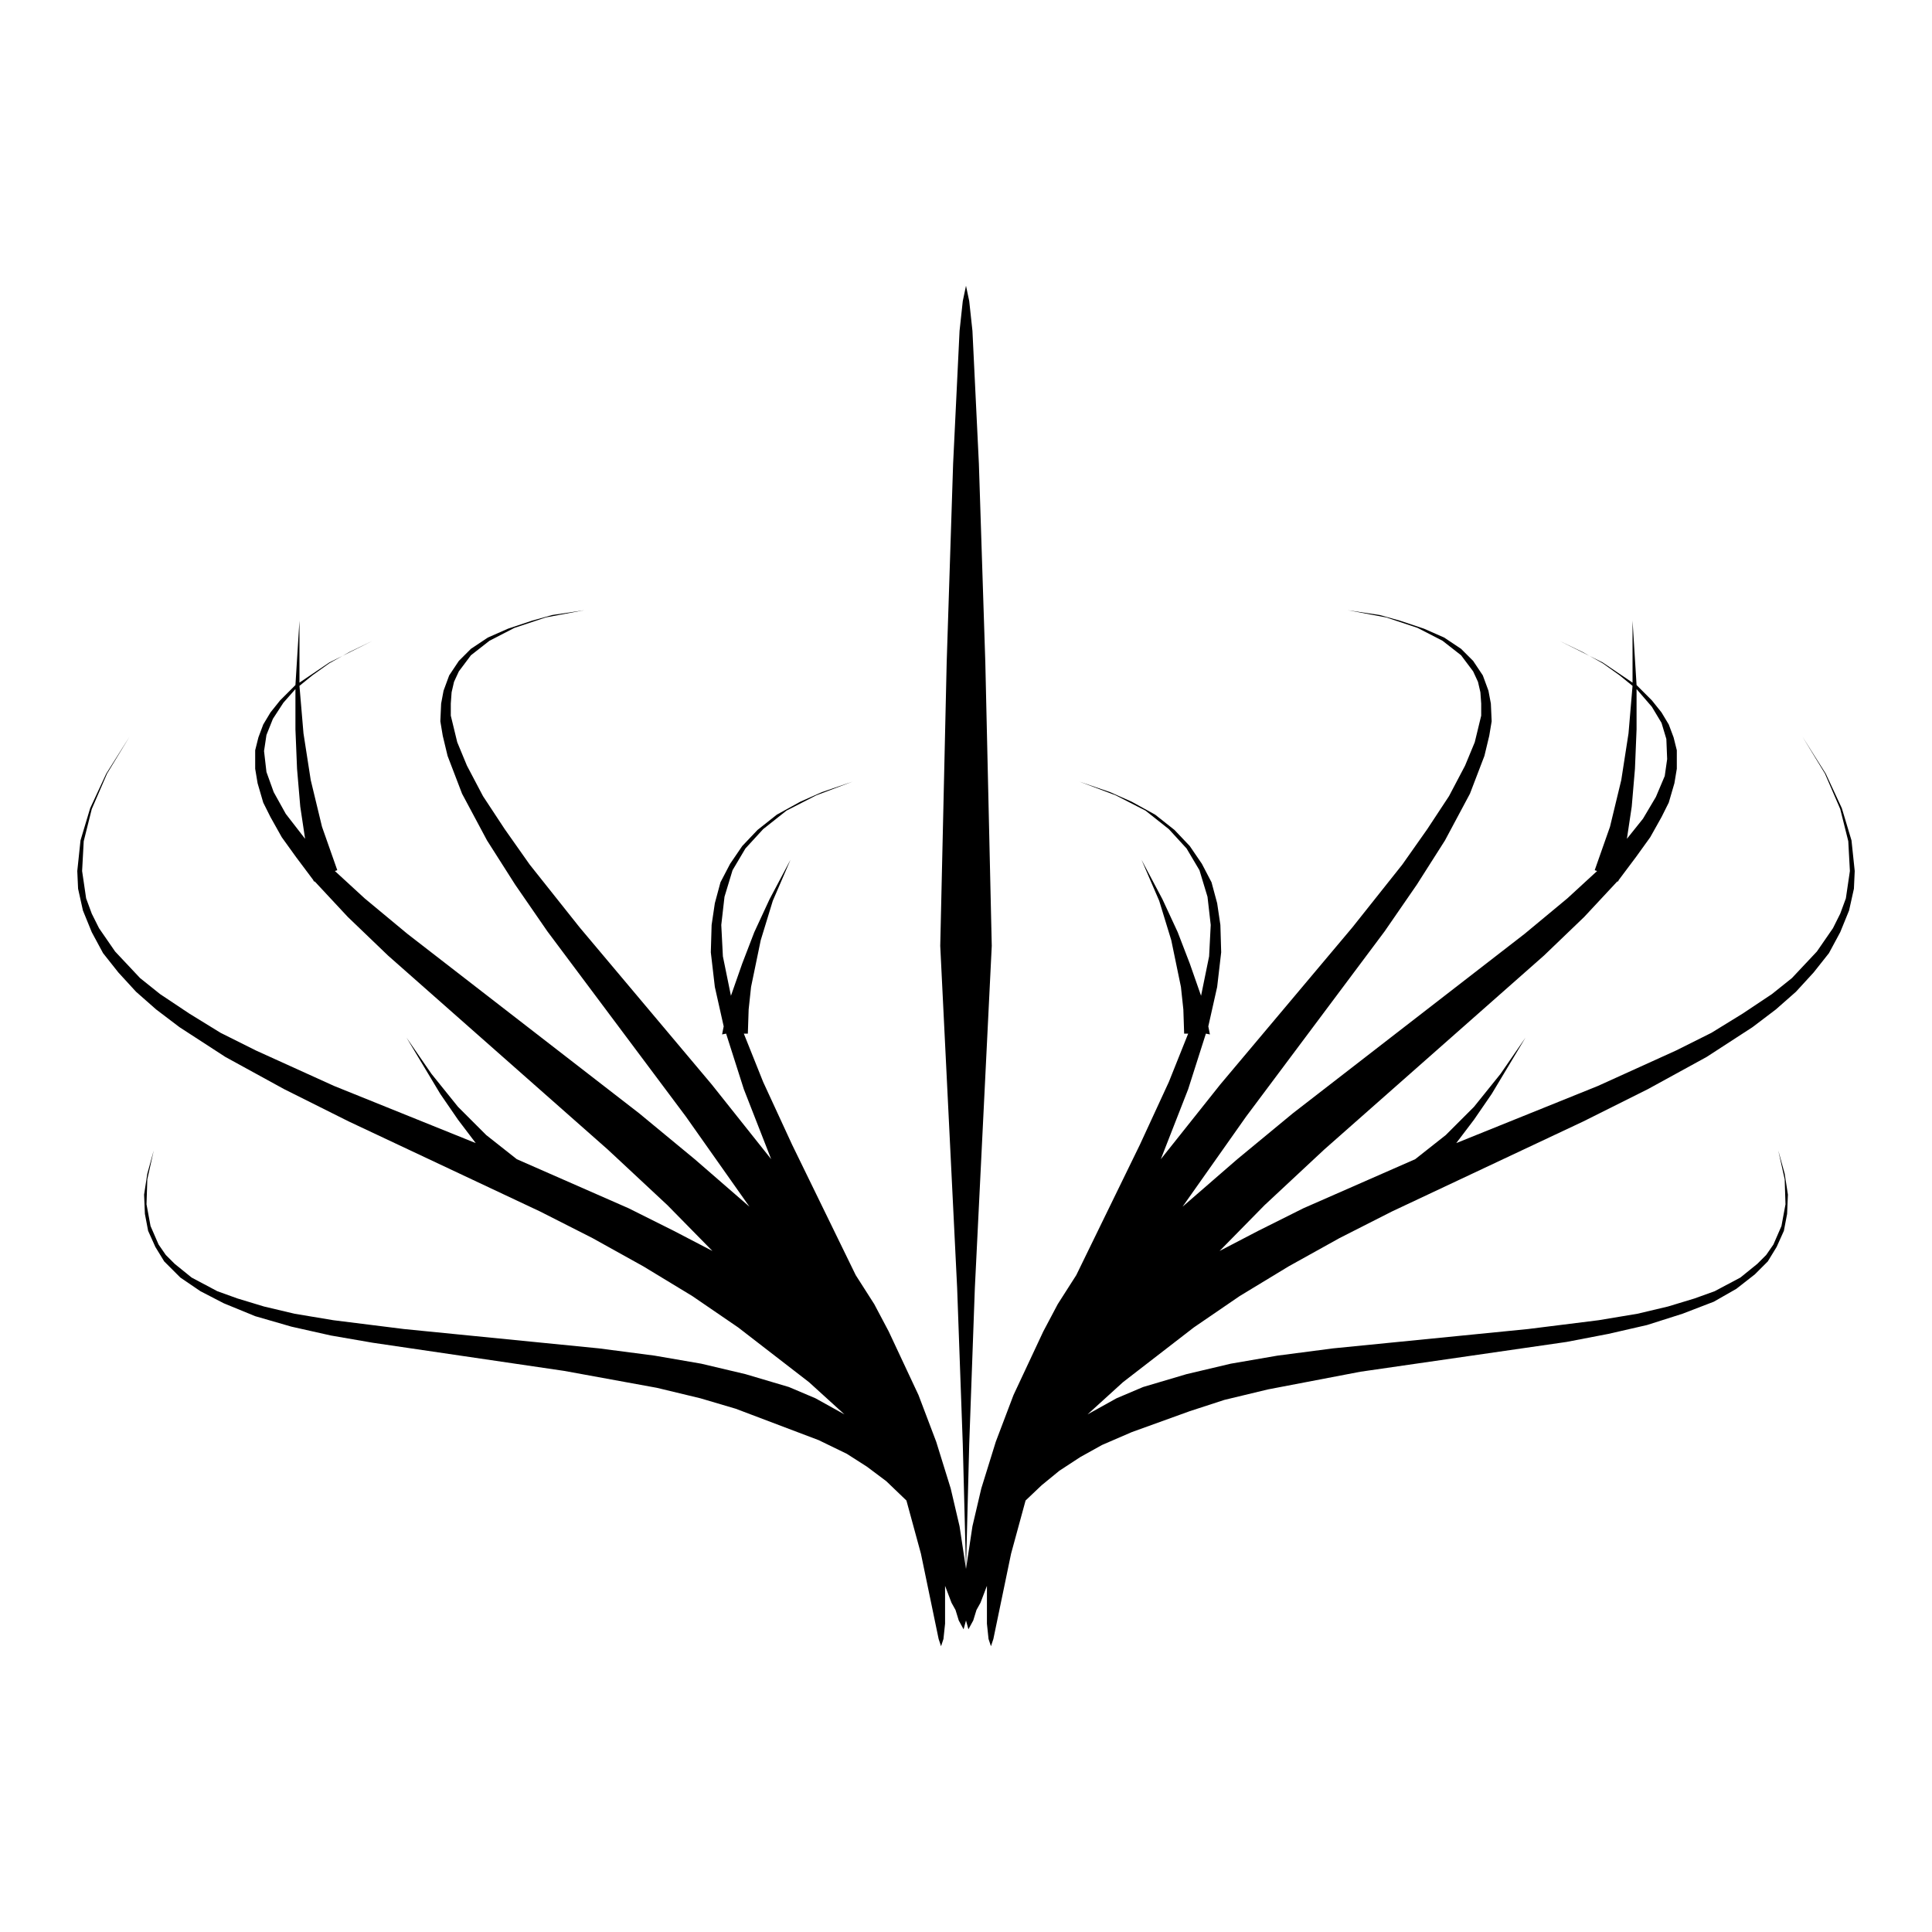
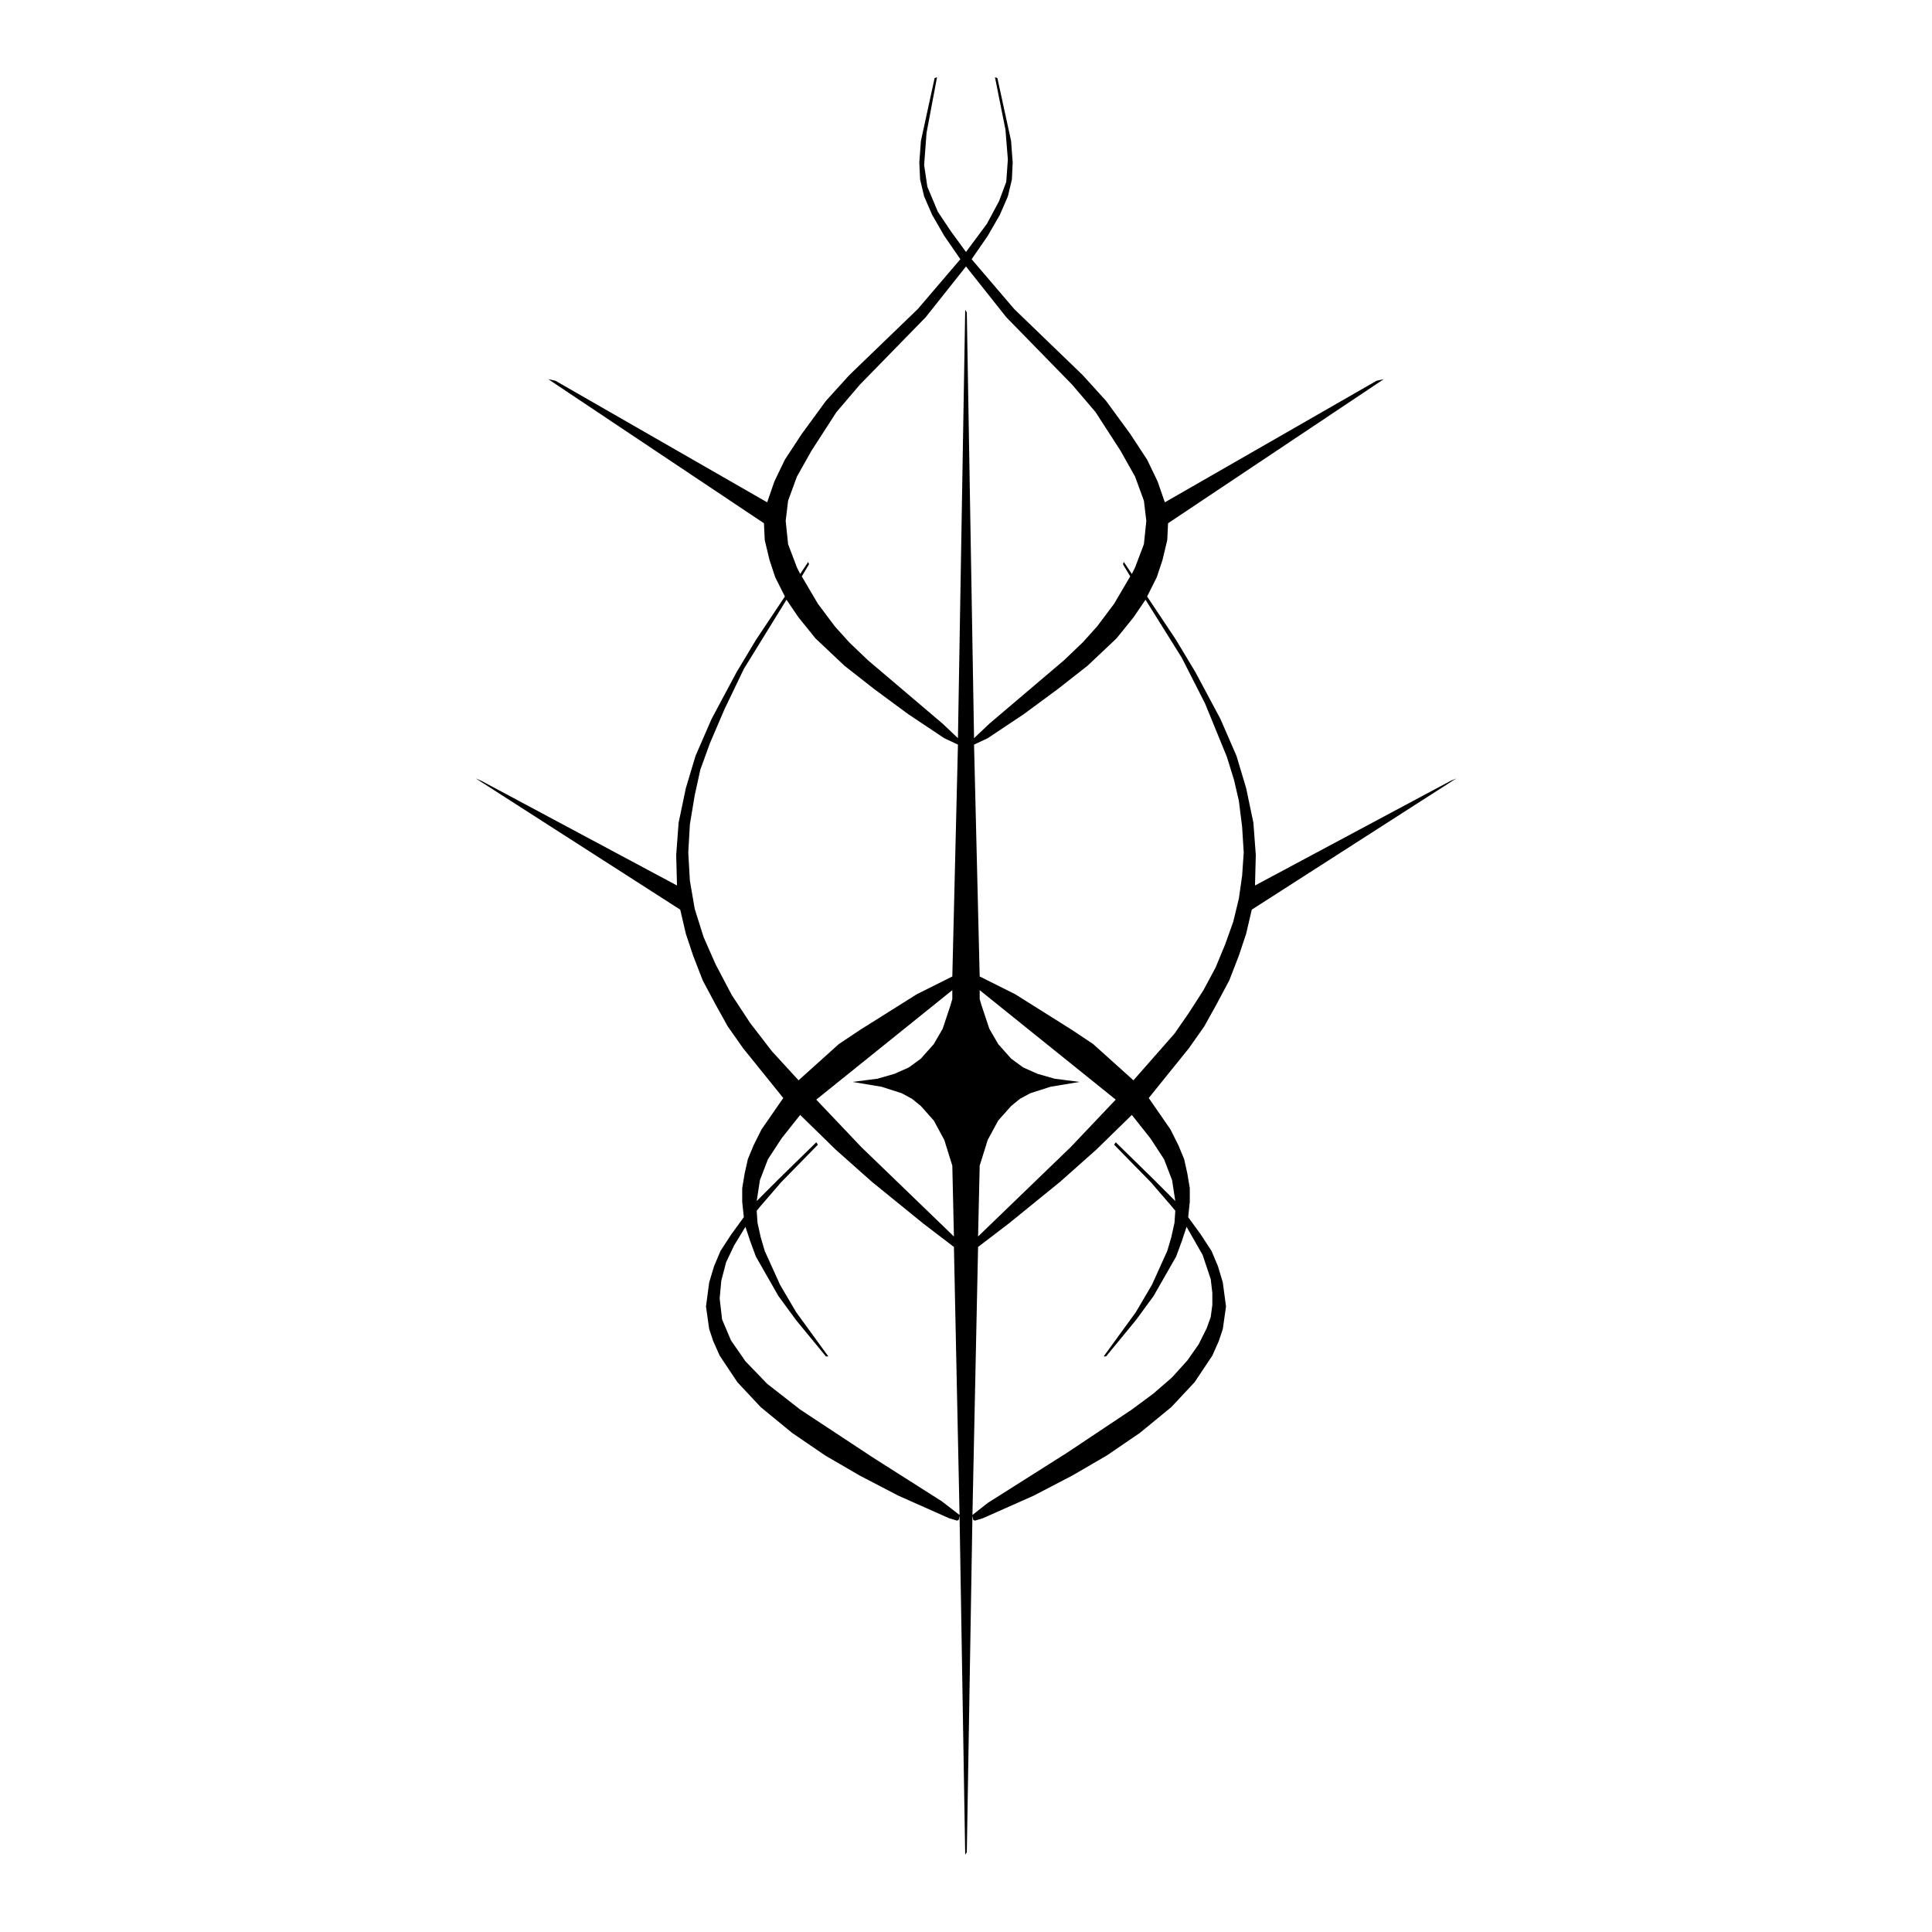
<svg xmlns="http://www.w3.org/2000/svg" viewBox="0 0 24 24">
-   <path d="M0.96 10.82L1 10.44L1.12 10.04L1.32 9.61L1.61 9.15L1.33 9.61L1.14 10.05L1.04 10.45L1.02 10.82L1.07 11.16L1.14 11.35L1.23 11.53L1.43 11.82L1.74 12.15L1.99 12.35L2.35 12.59L2.74 12.83L3.18 13.05L4.15 13.49L5.91 14.2L5.69 13.91L5.47 13.59L5.05 12.89L5.36 13.34L5.69 13.75L6.04 14.1L6.42 14.4L7.81 15.01L8.37 15.29L8.85 15.54L8.29 14.97L7.55 14.28L4.82 11.87L4.32 11.39L3.91 10.95L3.9 10.95L3.89 10.93L3.68 10.65L3.5 10.4L3.36 10.15L3.27 9.97L3.2 9.73L3.17 9.55L3.17 9.32L3.21 9.16L3.27 9L3.36 8.85L3.48 8.7L3.67 8.51L3.72 7.71L3.72 8.48L4.09 8.23L4.63 7.96L4.34 8.1L4.09 8.24L3.88 8.39L3.72 8.52L3.77 9.11L3.86 9.69L4 10.27L4.19 10.81L4.16 10.82L4.53 11.16L5.06 11.6L7.94 13.83L8.63 14.4L9.31 14.99L8.52 13.87L6.8 11.57L6.4 10.99L6.05 10.44L5.74 9.86L5.56 9.39L5.5 9.14L5.47 8.96L5.48 8.74L5.51 8.58L5.58 8.39L5.7 8.21L5.85 8.06L6.06 7.92L6.31 7.81L6.61 7.71L6.86 7.64L7.26 7.58L6.78 7.67L6.39 7.8L6.08 7.96L5.85 8.14L5.7 8.34L5.64 8.47L5.61 8.6L5.6 8.74L5.6 8.89L5.68 9.22L5.8 9.51L6 9.89L6.27 10.3L6.58 10.74L7.2 11.52L8.84 13.47L9.58 14.4L9.24 13.53L9.02 12.84L8.97 12.85L8.99 12.75L8.88 12.26L8.83 11.83L8.84 11.49L8.88 11.22L8.95 10.96L9.07 10.73L9.22 10.51L9.41 10.31L9.65 10.12L9.94 9.96L10.21 9.84L10.59 9.71L10.14 9.88L9.77 10.07L9.48 10.3L9.26 10.54L9.1 10.81L9 11.14L8.96 11.49L8.98 11.88L9.08 12.37L9.22 11.97L9.37 11.58L9.56 11.17L9.82 10.68L9.6 11.19L9.45 11.68L9.33 12.26L9.3 12.54L9.29 12.84L9.24 12.84L9.48 13.44L9.84 14.22L10.63 15.84L10.86 16.2L11.04 16.54L11.41 17.33L11.63 17.91L11.81 18.49L11.92 18.96L12 19.49L11.96 17.94L11.89 16L11.68 11.75L11.76 8.23L11.84 5.76L11.92 4.11L11.96 3.74L12 3.55L12.04 3.74L12.08 4.11L12.16 5.76L12.24 8.23L12.32 11.75L12.11 16L12.04 17.94L12 19.49L12.08 18.96L12.19 18.49L12.37 17.91L12.59 17.33L12.96 16.54L13.14 16.2L13.37 15.84L14.16 14.22L14.52 13.44L14.76 12.84L14.71 12.84L14.7 12.54L14.67 12.26L14.55 11.68L14.4 11.19L14.18 10.68L14.44 11.17L14.63 11.58L14.78 11.97L14.92 12.37L15.02 11.88L15.04 11.49L15 11.14L14.9 10.81L14.74 10.54L14.52 10.3L14.23 10.07L13.86 9.88L13.41 9.71L13.79 9.84L14.06 9.96L14.35 10.12L14.59 10.31L14.78 10.51L14.93 10.73L15.05 10.96L15.12 11.22L15.16 11.49L15.17 11.83L15.12 12.26L15.01 12.75L15.03 12.85L14.98 12.84L14.76 13.53L14.42 14.4L15.16 13.47L16.8 11.52L17.42 10.74L17.73 10.3L18 9.89L18.2 9.51L18.32 9.22L18.4 8.89L18.4 8.74L18.39 8.6L18.36 8.47L18.3 8.34L18.15 8.14L17.92 7.96L17.61 7.8L17.22 7.67L16.74 7.58L17.14 7.64L17.39 7.71L17.69 7.81L17.94 7.92L18.15 8.06L18.3 8.21L18.42 8.39L18.49 8.58L18.52 8.74L18.53 8.96L18.5 9.14L18.44 9.39L18.26 9.86L17.95 10.44L17.6 10.99L17.2 11.57L15.48 13.87L14.69 14.99L15.37 14.4L16.06 13.83L18.94 11.6L19.47 11.16L19.84 10.82L19.81 10.81L20 10.27L20.14 9.69L20.23 9.11L20.28 8.52L20.12 8.39L19.91 8.24L19.66 8.1L19.37 7.96L19.91 8.23L20.28 8.48L20.28 7.71L20.33 8.51L20.52 8.7L20.64 8.85L20.73 9L20.79 9.16L20.83 9.32L20.83 9.55L20.8 9.73L20.73 9.97L20.64 10.15L20.5 10.4L20.32 10.65L20.11 10.93L20.1 10.95L20.09 10.95L19.68 11.39L19.18 11.87L16.45 14.28L15.71 14.97L15.15 15.54L15.63 15.29L16.19 15.01L17.58 14.4L17.96 14.1L18.31 13.75L18.64 13.34L18.95 12.89L18.53 13.59L18.31 13.91L18.09 14.2L19.85 13.49L20.82 13.05L21.26 12.83L21.65 12.59L22.01 12.35L22.26 12.15L22.57 11.82L22.77 11.53L22.86 11.35L22.93 11.16L22.98 10.82L22.96 10.45L22.86 10.05L22.67 9.61L22.39 9.15L22.68 9.61L22.88 10.04L23 10.44L23.04 10.82L23.03 11.04L22.97 11.31L22.86 11.58L22.72 11.84L22.53 12.08L22.31 12.32L22.06 12.54L21.77 12.76L21.2 13.13L20.47 13.53L19.67 13.93L17.29 15.05L16.64 15.38L16.01 15.73L15.4 16.1L14.83 16.49L13.95 17.17L13.51 17.57L13.87 17.37L14.2 17.23L14.74 17.07L15.29 16.94L15.87 16.84L16.56 16.75L18.98 16.51L19.86 16.4L20.34 16.32L20.72 16.23L21.05 16.13L21.3 16.04L21.62 15.87L21.83 15.7L21.94 15.59L22.03 15.46L22.13 15.23L22.18 14.96L22.17 14.65L22.09 14.29L21.97 13.98L22.09 14.29L22.17 14.58L22.21 14.84L22.2 15.08L22.16 15.29L22.07 15.49L21.96 15.67L21.8 15.83L21.57 16.01L21.29 16.17L20.9 16.32L20.46 16.46L19.98 16.57L19.46 16.67L16.9 17.04L15.75 17.26L15.21 17.39L14.78 17.53L14.06 17.79L13.69 17.95L13.42 18.1L13.16 18.27L12.94 18.45L12.74 18.64L12.56 19.3L12.34 20.36L12.31 20.45L12.28 20.36L12.26 20.17L12.26 19.7L12.18 19.91L12.13 20L12.09 20.13L12.03 20.24L12 20.13L11.97 20.24L11.91 20.13L11.87 20L11.82 19.91L11.74 19.7L11.74 20.17L11.72 20.36L11.69 20.45L11.66 20.36L11.44 19.3L11.26 18.64L11.01 18.4L10.77 18.22L10.52 18.06L10.17 17.89L9.14 17.5L8.7 17.37L8.16 17.24L7.01 17.03L4.63 16.68L4.11 16.59L3.62 16.48L3.17 16.35L2.78 16.19L2.49 16.04L2.24 15.87L2.04 15.67L1.93 15.49L1.84 15.29L1.8 15.08L1.79 14.84L1.83 14.58L1.91 14.29L2.03 13.98L1.91 14.29L1.83 14.65L1.82 14.96L1.87 15.23L1.97 15.46L2.06 15.59L2.17 15.7L2.38 15.87L2.7 16.04L2.95 16.13L3.28 16.23L3.66 16.32L4.14 16.4L5.02 16.51L7.44 16.75L8.13 16.84L8.71 16.94L9.26 17.07L9.8 17.23L10.13 17.37L10.49 17.57L10.05 17.17L9.17 16.49L8.6 16.1L7.99 15.73L7.36 15.38L6.71 15.05L4.33 13.93L3.53 13.53L2.8 13.13L2.23 12.76L1.94 12.54L1.69 12.32L1.47 12.08L1.28 11.84L1.14 11.58L1.03 11.31L0.97 11.04ZM3.28 9.33L3.31 9.59L3.4 9.84L3.55 10.11L3.79 10.42L3.73 10.02L3.69 9.55L3.67 9.06L3.67 8.56L3.52 8.73L3.39 8.93L3.31 9.13ZM20.21 10.42L20.41 10.17L20.57 9.9L20.68 9.64L20.71 9.43L20.7 9.18L20.64 8.98L20.52 8.78L20.33 8.56L20.33 9.06L20.31 9.55L20.27 10.02Z" fill="currentColor" />
+   <path d="M5.91 9.67L5.98 9.7L8.41 11L8.4 10.62L8.43 10.22L8.52 9.79L8.64 9.39L8.84 8.93L9.15 8.35L9.39 7.95L9.75 7.41L9.63 7.17L9.56 6.96L9.5 6.71L9.49 6.5L6.81 4.71L6.9 4.73L9.53 6.24L9.62 5.98L9.75 5.71L9.96 5.39L10.26 4.98L10.55 4.66L11.4 3.84L11.93 3.22L11.73 2.93L11.58 2.67L11.48 2.44L11.43 2.23L11.42 2.02L11.44 1.75L11.61 0.97L11.64 0.96L11.51 1.65L11.48 2.05L11.52 2.32L11.65 2.63L11.81 2.87L12 3.13L12.26 2.78L12.41 2.5L12.5 2.26L12.52 1.98L12.49 1.61L12.36 0.96L12.39 0.97L12.56 1.75L12.58 2.02L12.57 2.23L12.52 2.44L12.42 2.67L12.27 2.93L12.07 3.22L12.6 3.84L13.45 4.66L13.74 4.98L14.04 5.39L14.25 5.71L14.38 5.98L14.47 6.24L17.1 4.73L17.19 4.71L14.51 6.5L14.5 6.71L14.44 6.96L14.37 7.17L14.25 7.41L14.61 7.95L14.85 8.35L15.16 8.93L15.36 9.39L15.48 9.79L15.57 10.22L15.6 10.62L15.59 11L18.02 9.7L18.09 9.67L15.55 11.3L15.48 11.6L15.39 11.87L15.27 12.18L15.11 12.48L14.96 12.75L14.77 13.02L14.27 13.64L14.54 14.03L14.64 14.23L14.71 14.4L14.75 14.58L14.78 14.76L14.78 14.93L14.76 15.12L14.92 15.34L15.05 15.54L15.13 15.73L15.19 15.93L15.23 16.23L15.19 16.51L15.14 16.66L15.06 16.84L14.84 17.17L14.55 17.48L14.16 17.8L13.75 18.08L13.32 18.33L12.84 18.58L12.21 18.86L12.11 18.89L12.09 18.88L12.08 18.83L12.01 23.01L11.99 23.04L11.92 18.83L11.91 18.88L11.89 18.89L11.79 18.86L11.16 18.58L10.68 18.33L10.25 18.08L9.84 17.8L9.45 17.48L9.16 17.17L8.94 16.84L8.86 16.66L8.81 16.51L8.77 16.23L8.81 15.93L8.87 15.73L8.95 15.54L9.08 15.34L9.24 15.12L9.22 14.93L9.22 14.76L9.25 14.58L9.29 14.4L9.36 14.23L9.46 14.03L9.73 13.64L9.23 13.02L9.04 12.75L8.89 12.48L8.73 12.18L8.61 11.87L8.52 11.6L8.45 11.3ZM8.55 10.59L8.57 10.94L8.63 11.29L8.74 11.64L8.89 11.98L9.09 12.36L9.32 12.71L9.59 13.06L9.92 13.42L10.42 12.97L10.69 12.79L11.39 12.35L11.83 12.13L11.9 9.25L11.73 9.17L11.28 8.87L10.86 8.56L10.49 8.27L10.13 7.93L9.92 7.67L9.77 7.45L9.24 8.31L9 8.81L8.82 9.23L8.7 9.56L8.63 9.88L8.57 10.24ZM8.94 16.13L8.97 16.39L9.08 16.65L9.26 16.91L9.53 17.19L9.94 17.51L10.85 18.11L11.7 18.65L11.92 18.82L11.85 15.49L11.47 15.2L10.83 14.68L10.38 14.28L9.94 13.85L9.71 14.14L9.54 14.4L9.44 14.66L9.4 14.92L9.68 14.64L10.14 14.19L10.16 14.22L9.7 14.69L9.45 14.98L9.4 15.04L9.41 15.19L9.45 15.37L9.5 15.54L9.69 15.96L9.89 16.3L10.29 16.85L10.26 16.85L9.89 16.4L9.67 16.1L9.39 15.61L9.32 15.42L9.26 15.24L9.12 15.47L9.02 15.68L8.96 15.91ZM9.76 6.47L9.79 6.76L9.9 7.05L9.94 7.13L10.04 6.98L10.05 7.01L9.96 7.16L10.16 7.5L10.37 7.78L10.55 7.98L10.78 8.2L11.71 8.99L11.9 9.17L11.99 3.85L12.01 3.88L12.1 9.17L12.29 8.99L13.22 8.2L13.45 7.98L13.63 7.78L13.84 7.5L14.04 7.16L13.95 7.01L13.96 6.98L14.06 7.13L14.1 7.05L14.21 6.76L14.24 6.47L14.21 6.22L14.1 5.92L13.92 5.6L13.61 5.12L13.32 4.78L12.5 3.94L12 3.31L11.5 3.94L10.68 4.78L10.39 5.12L10.08 5.6L9.9 5.92L9.79 6.22ZM10.14 13.66L10.7 14.25L11.85 15.36L11.83 14.48L11.73 14.16L11.6 13.92L11.44 13.74L11.33 13.65L11.2 13.58L10.95 13.5L10.59 13.44L10.9 13.4L11.11 13.34L11.29 13.26L11.44 13.15L11.6 12.97L11.71 12.78L11.81 12.48L11.83 12.41L11.83 12.3ZM12.08 18.82L12.27 18.67L13.25 18.05L14.06 17.51L14.33 17.31L14.56 17.11L14.75 16.9L14.89 16.7L14.99 16.5L15.04 16.36L15.06 16.21L15.06 16.06L15.04 15.89L14.94 15.59L14.74 15.24L14.68 15.42L14.61 15.61L14.33 16.1L14.11 16.4L13.74 16.85L13.71 16.85L14.11 16.3L14.31 15.96L14.5 15.54L14.55 15.37L14.59 15.19L14.6 15.04L14.55 14.98L14.3 14.69L13.84 14.22L13.86 14.19L14.32 14.64L14.6 14.92L14.56 14.66L14.46 14.4L14.29 14.14L14.06 13.85L13.62 14.28L13.17 14.68L12.53 15.2L12.15 15.49ZM12.1 9.25L12.17 12.13L12.61 12.35L13.31 12.79L13.58 12.97L14.08 13.42L14.59 12.84L14.77 12.58L14.95 12.3L15.1 12.02L15.22 11.73L15.32 11.45L15.39 11.16L15.43 10.88L15.45 10.59L15.43 10.27L15.39 9.95L15.33 9.69L15.24 9.4L14.97 8.74L14.68 8.17L14.23 7.45L14.08 7.67L13.87 7.93L13.51 8.27L13.14 8.56L12.72 8.87L12.27 9.17ZM12.15 15.36L13.3 14.25L13.86 13.66L12.17 12.3L12.17 12.41L12.19 12.48L12.29 12.78L12.4 12.97L12.56 13.15L12.71 13.26L12.89 13.34L13.1 13.4L13.41 13.44L13.05 13.5L12.8 13.58L12.67 13.65L12.56 13.74L12.4 13.92L12.27 14.16L12.17 14.48Z" fill="currentColor" />
</svg>
